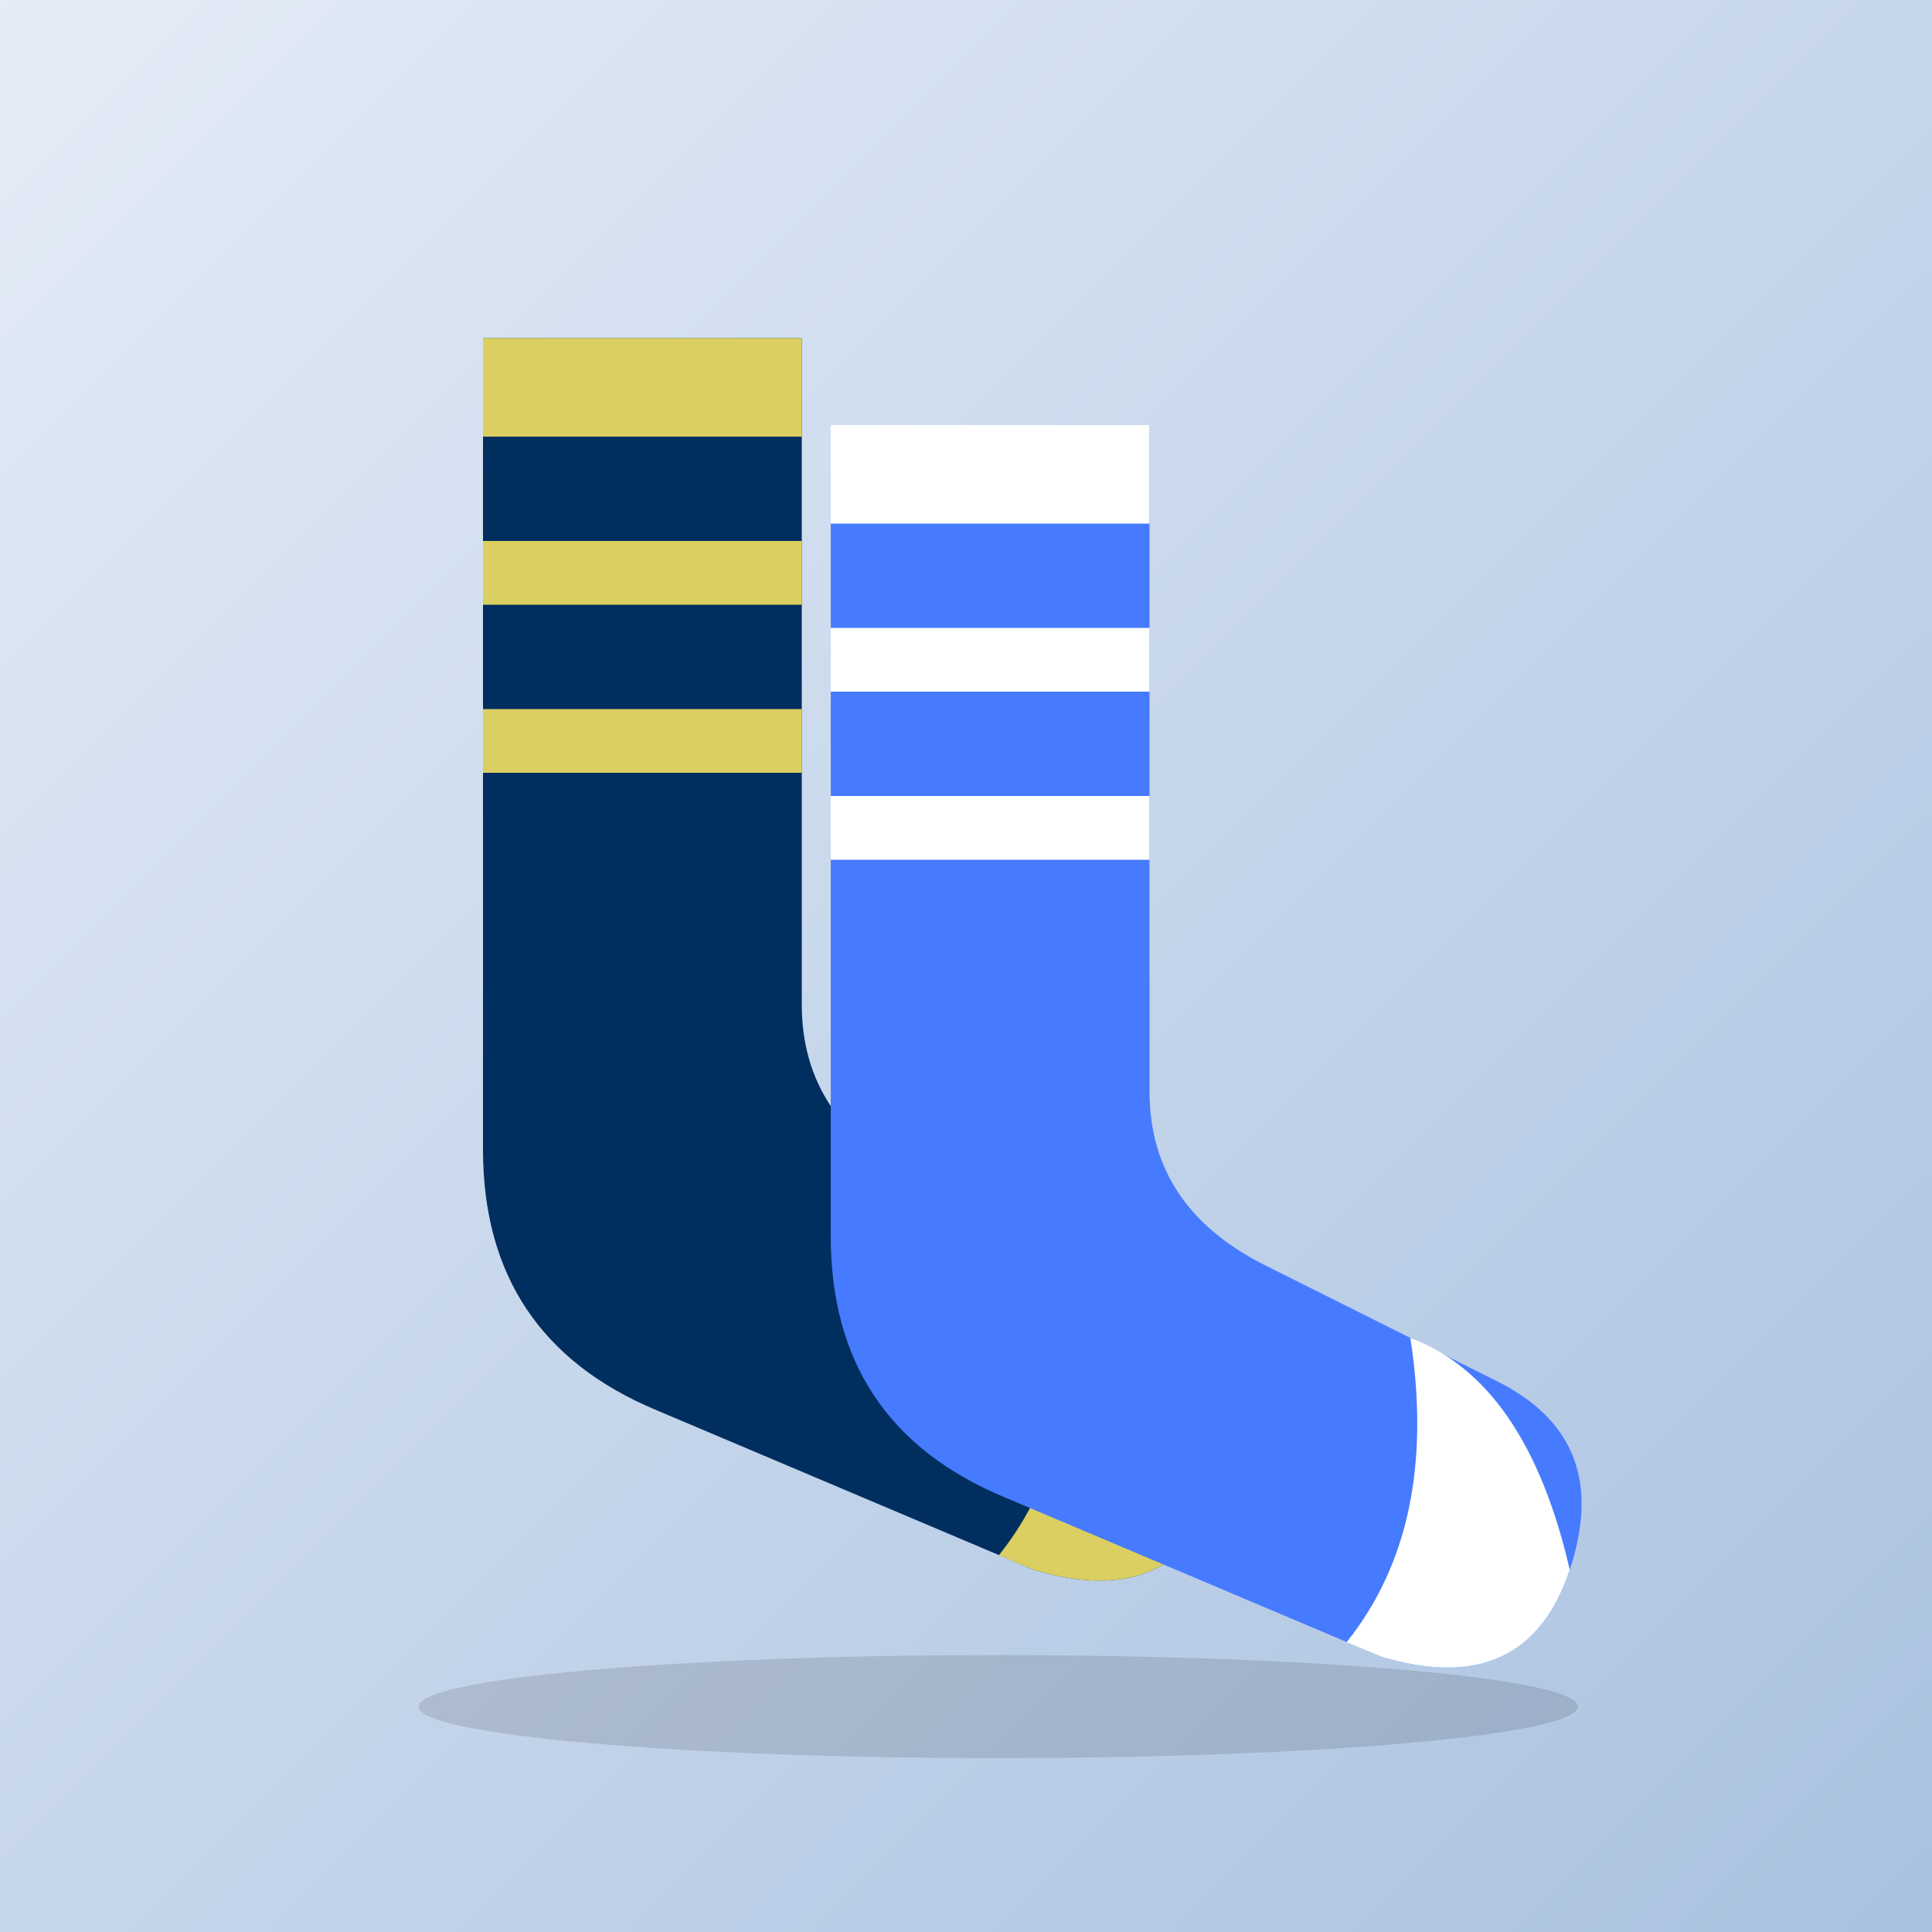
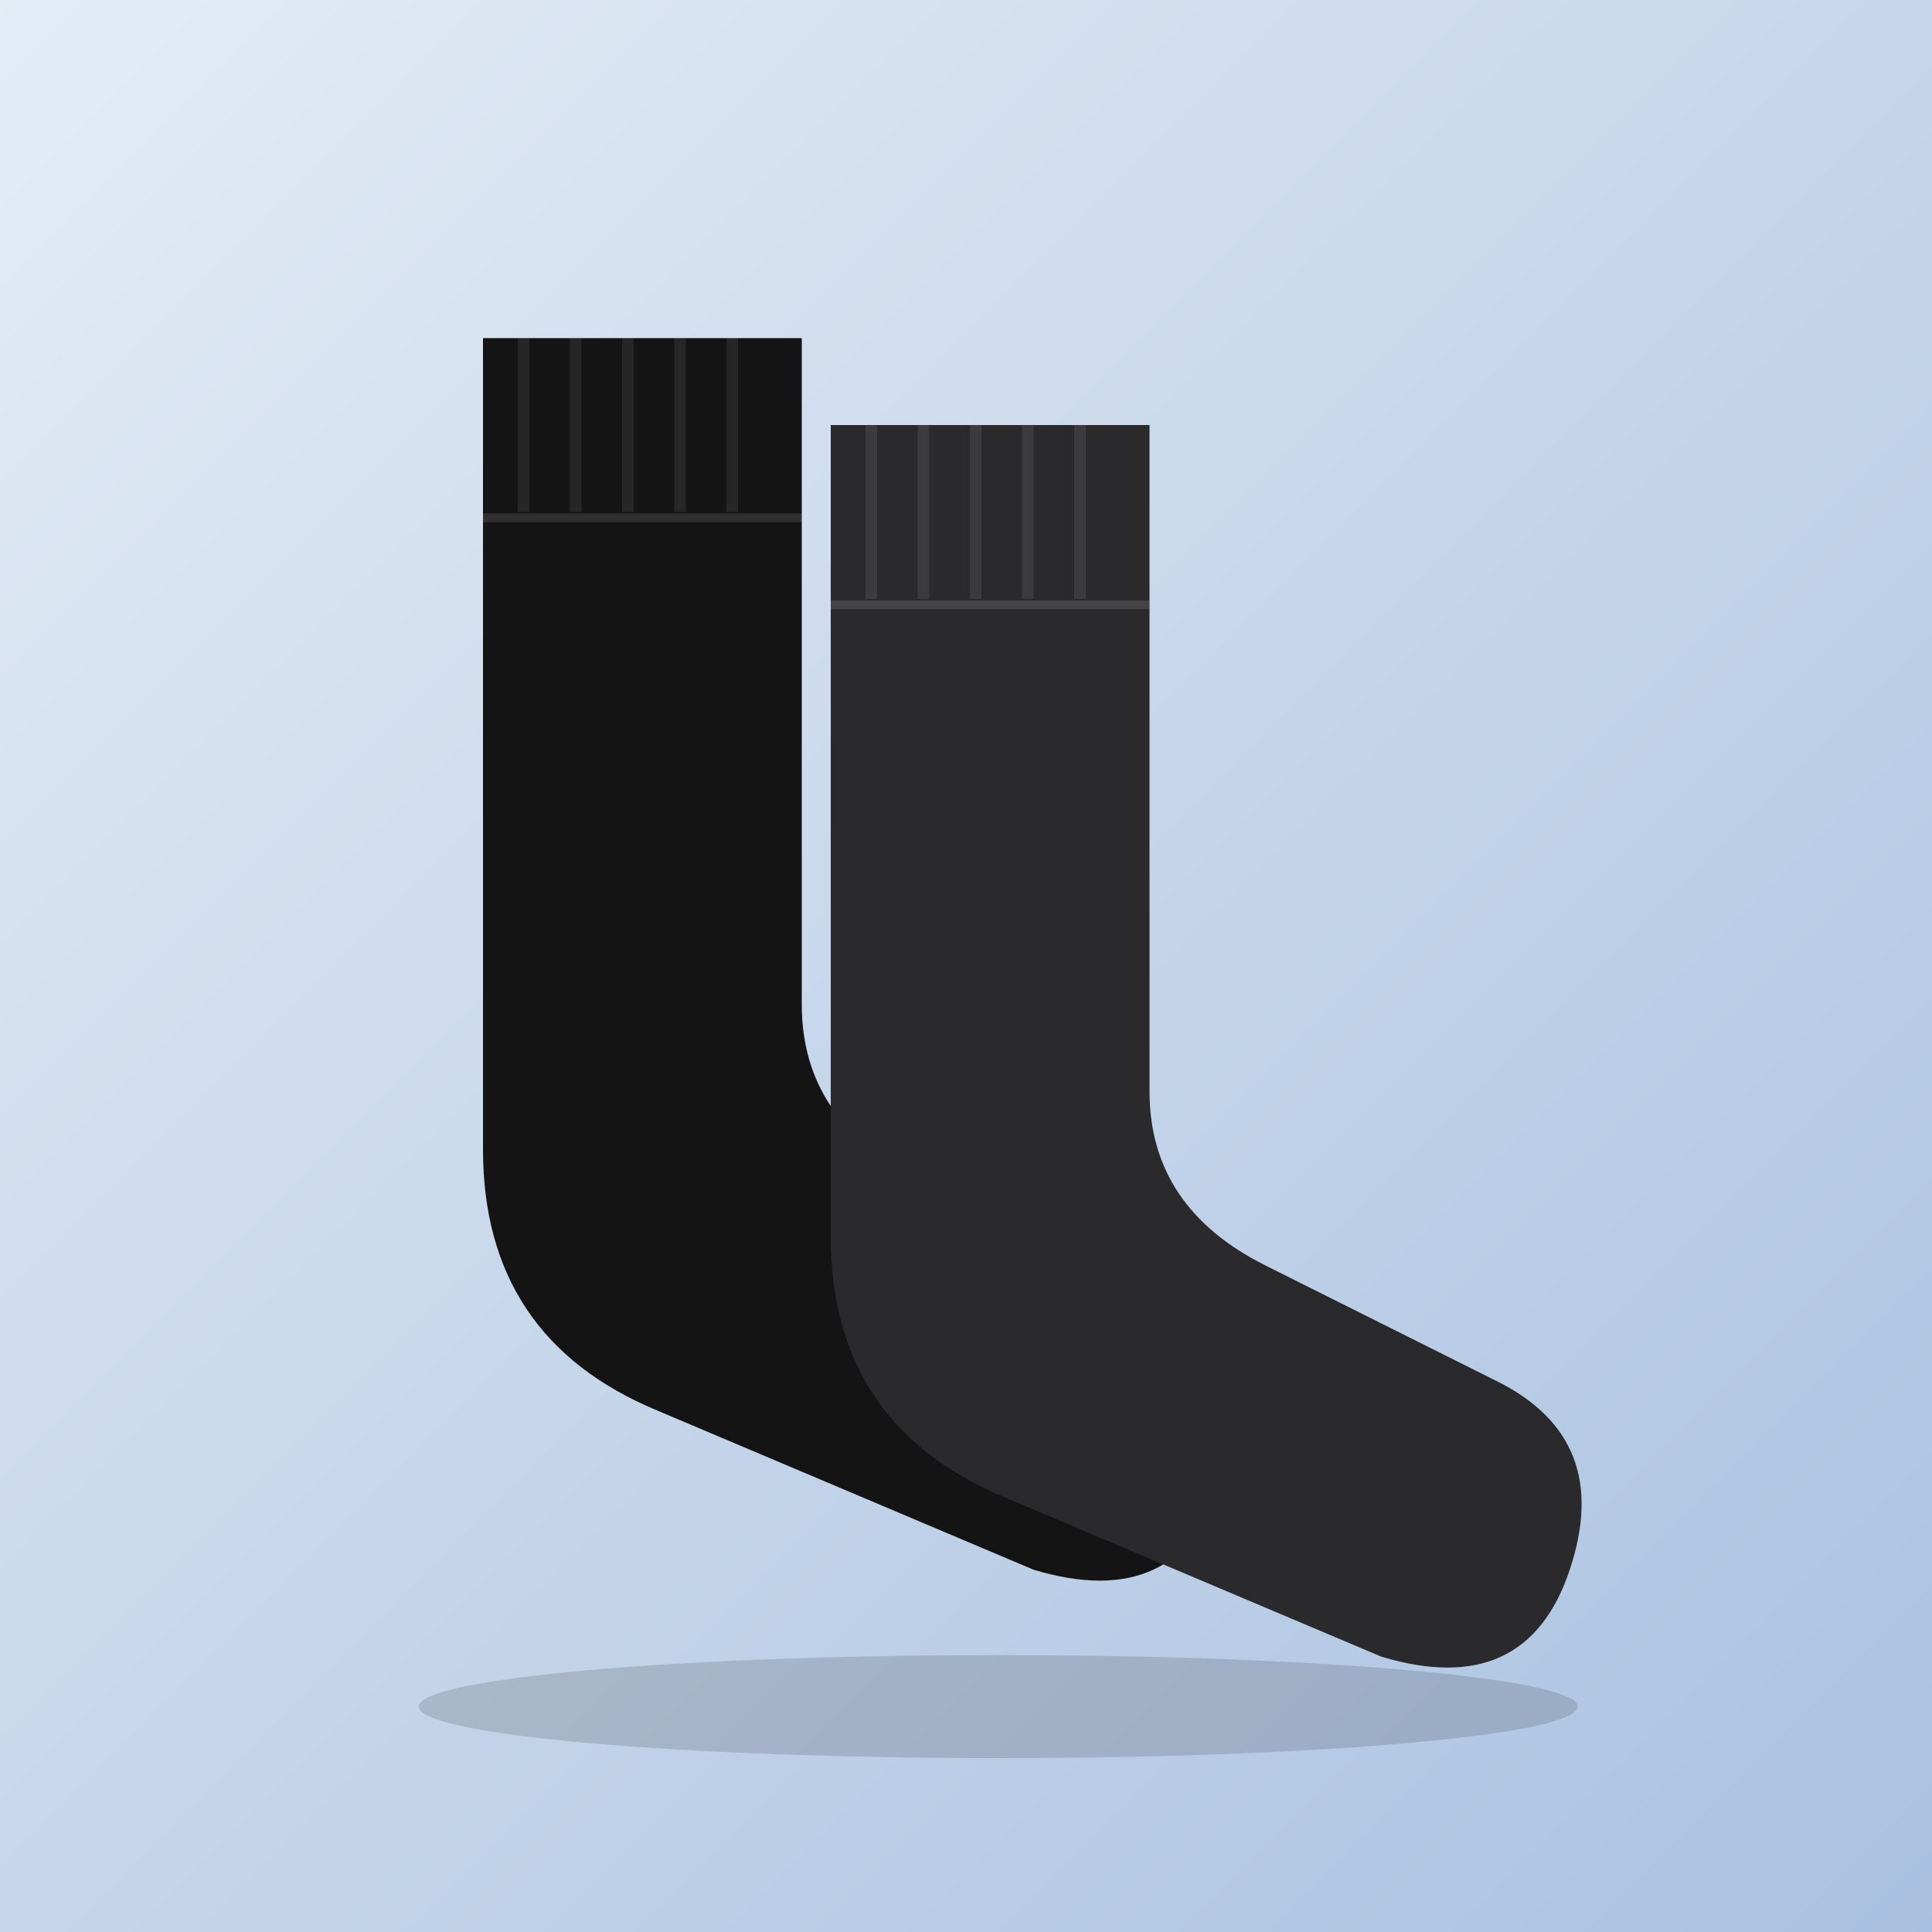
<svg xmlns="http://www.w3.org/2000/svg" viewBox="0 0 600 600">
  <defs>
    <linearGradient id="bg" x1="0" y1="0" x2="1" y2="1">
      <stop offset="0" stop-color="#e4ecf6" />
      <stop offset="1" stop-color="#a9c1e0" />
    </linearGradient>
-     <clipPath id="s1">
-       <path id="sock" d="M0 0 H110 V230 Q110 270 150 290 L230 330 Q270 350 255 395 Q240 440 190 425 L60 370 Q0 345 0 280 Z" />
+     <path id="sock" d="M0 0 H110 V230 Q110 270 150 290 L230 330 Q270 350 255 395 Q240 440 190 425 L60 370 Q0 345 0 280 Z" />
+     <clipPath id="c">
+       <use href="#sock" />
    </clipPath>
+     <g id="pair-one">
+       <use href="#sock" />
+       <g clip-path="url(#c)" stroke="#fff" stroke-opacity=".08" stroke-width="4">
+         <path d="M14 0 V60 M32 0 V60 M50 0 V60 M68 0 V60 M86 0 V60" />
+       </g>
+       <path d="M0 62 H110" stroke="#fff" stroke-opacity=".12" stroke-width="3" />
+     </g>
  </defs>
  <rect width="600" height="600" fill="url(#bg)" />
-   <ellipse cx="310" cy="530" rx="180" ry="16" fill="#000" opacity=".12" />
-   <g transform="translate(150 105) scale(.9)">
-     <use href="#sock" fill="#002e5f" />
-     <g clip-path="url(#s1)" fill="#dbcf61">
-       <rect y="0" width="300" height="34" />
-       <rect y="70" width="300" height="22" />
-       <rect y="128" width="300" height="22" />
-     </g>
-     <path d="M150 290 Q105 335 190 425" stroke="#dbcf61" stroke-width="0" fill="none" />
-     <path d="M200 315 Q240 330 255 395 Q240 440 190 425 L178 420 Q210 380 200 315 Z" fill="#dbcf61" />
+   <ellipse cx="310" cy="530" rx="180" ry="16" fill="#000" opacity=".14" />
+   <g transform="translate(150 105) scale(.9)" fill="#141414">
+     <use href="#pair-one" />
  </g>
-   <g transform="translate(258 132) scale(.9)">
-     <use href="#sock" fill="#477bff" />
-     <g clip-path="url(#s1)" fill="#fff">
-       <rect y="0" width="300" height="34" />
-       <rect y="70" width="300" height="22" />
-       <rect y="128" width="300" height="22" />
-     </g>
-     <path d="M200 315 Q240 330 255 395 Q240 440 190 425 L178 420 Q210 380 200 315 Z" fill="#fff" />
+   <g transform="translate(258 132) scale(.9)" fill="#2a2a2d">
+     <use href="#pair-one" />
  </g>
</svg>
